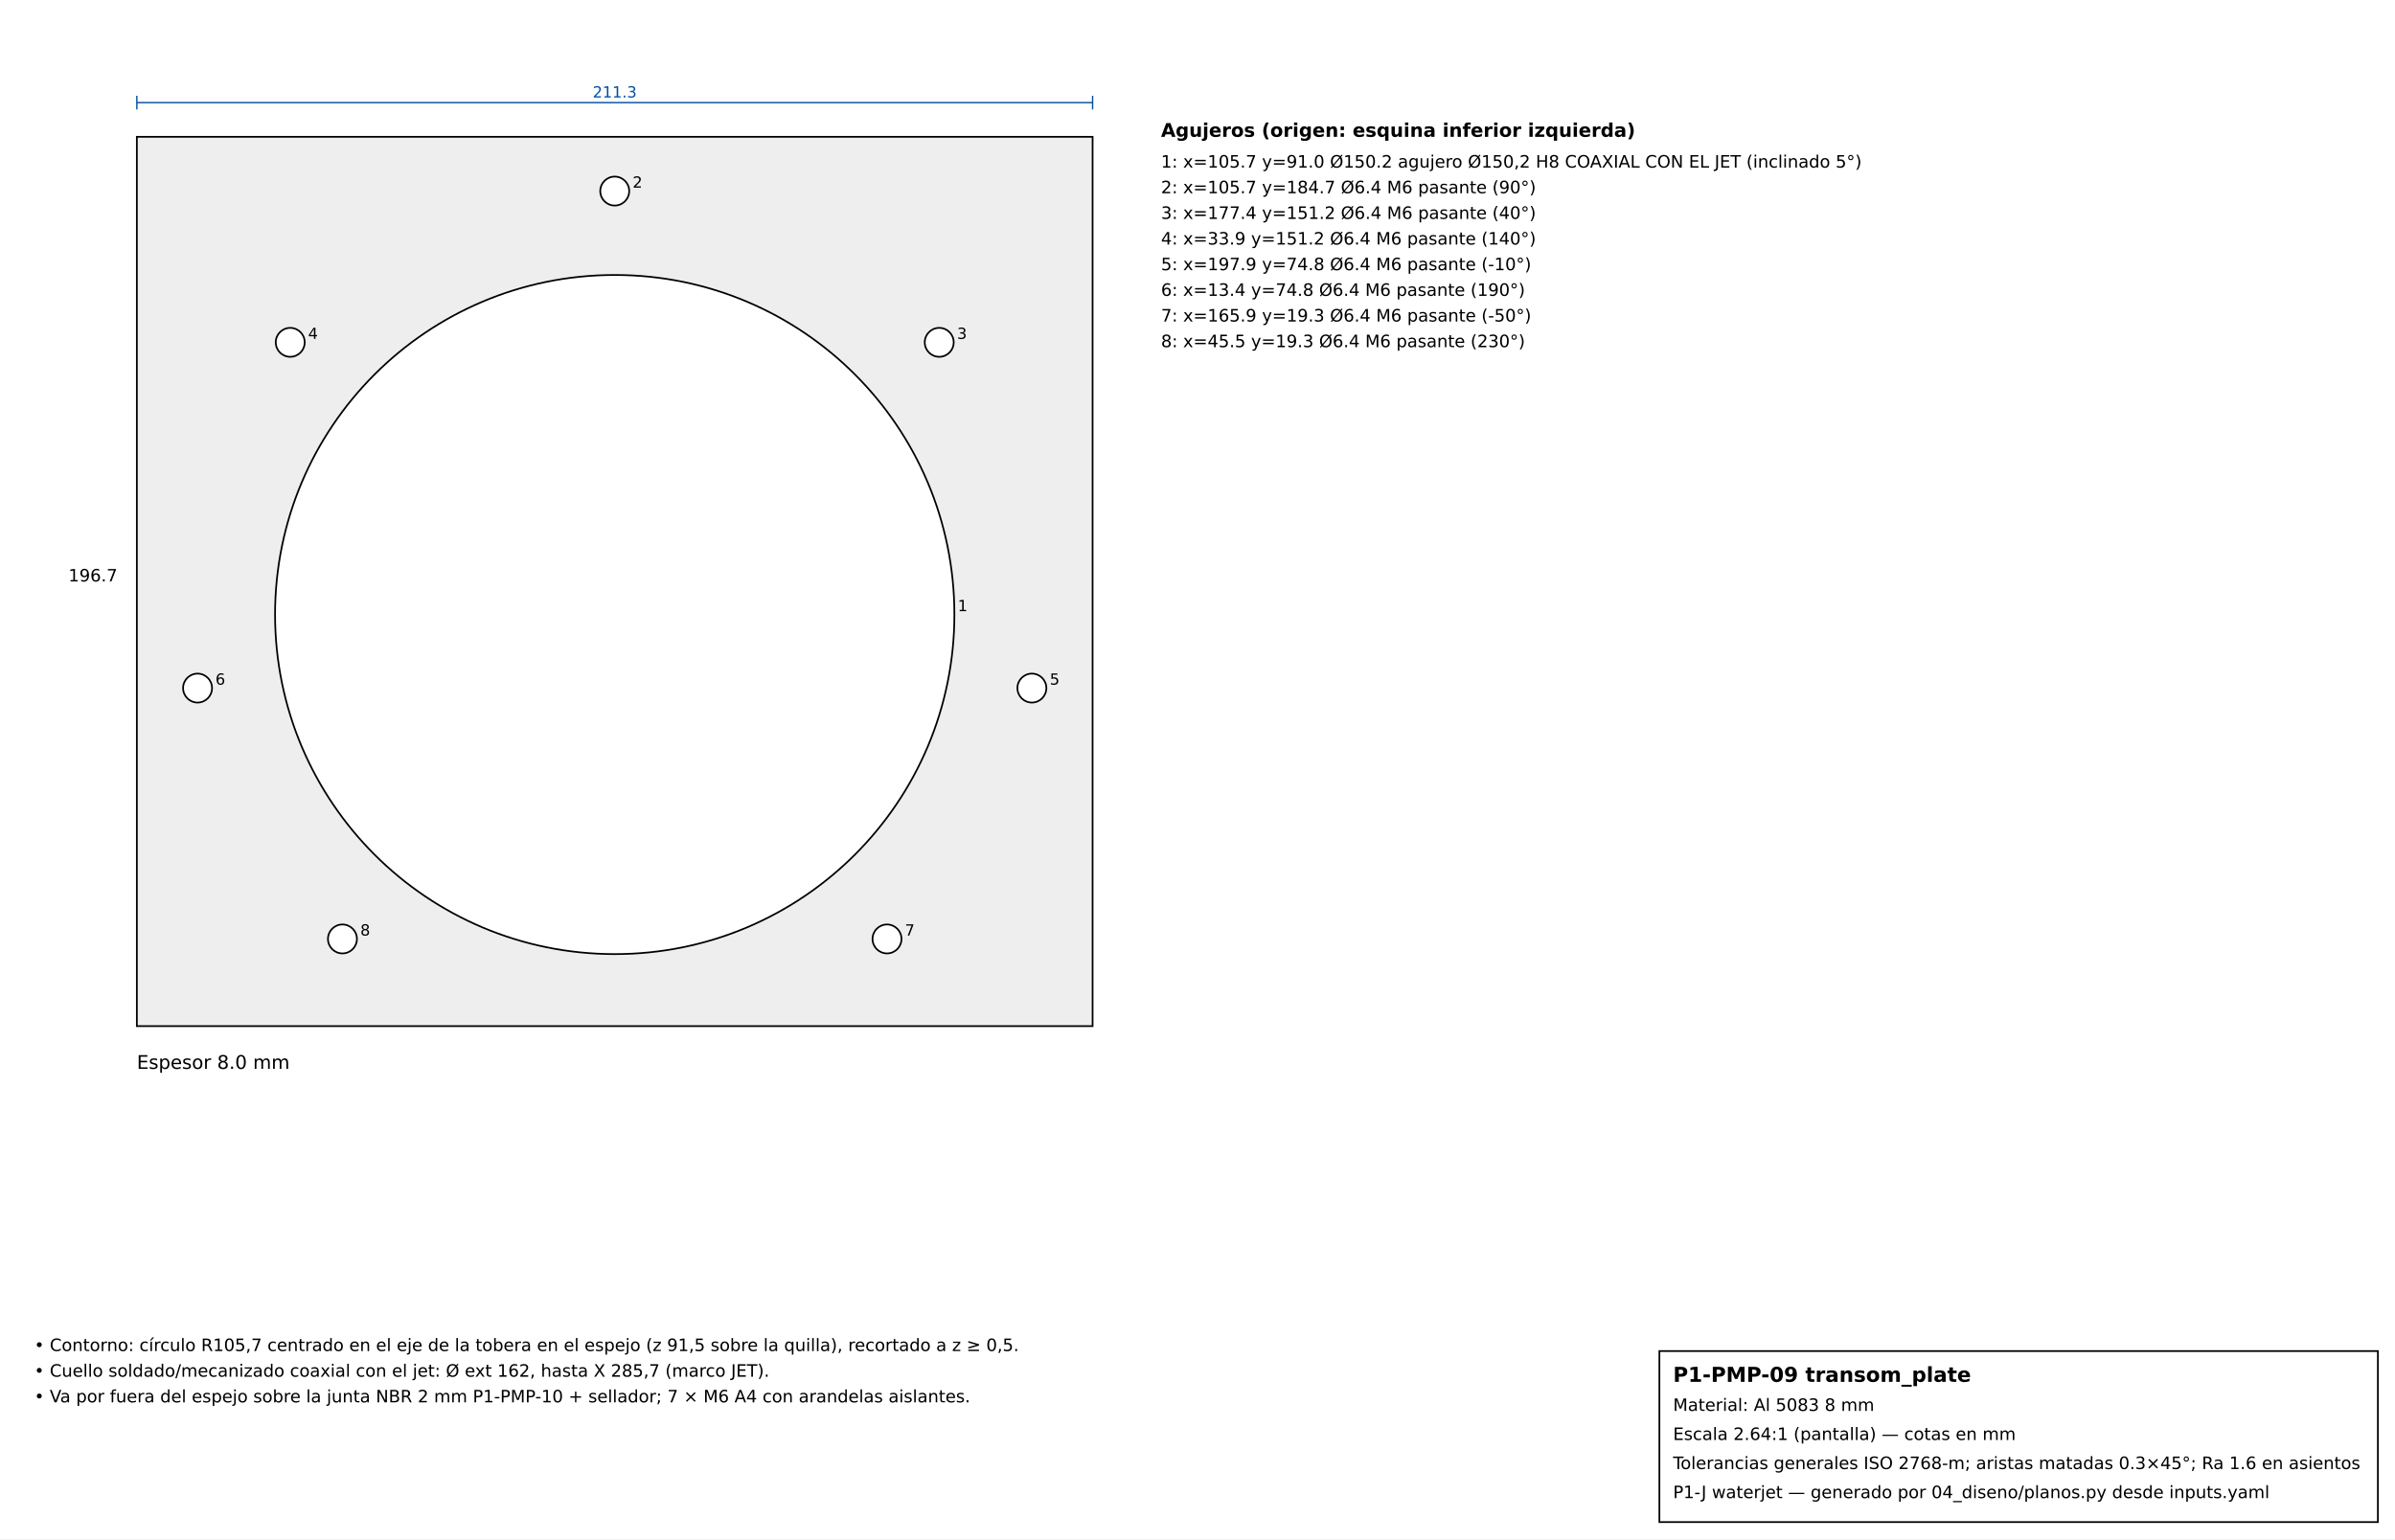
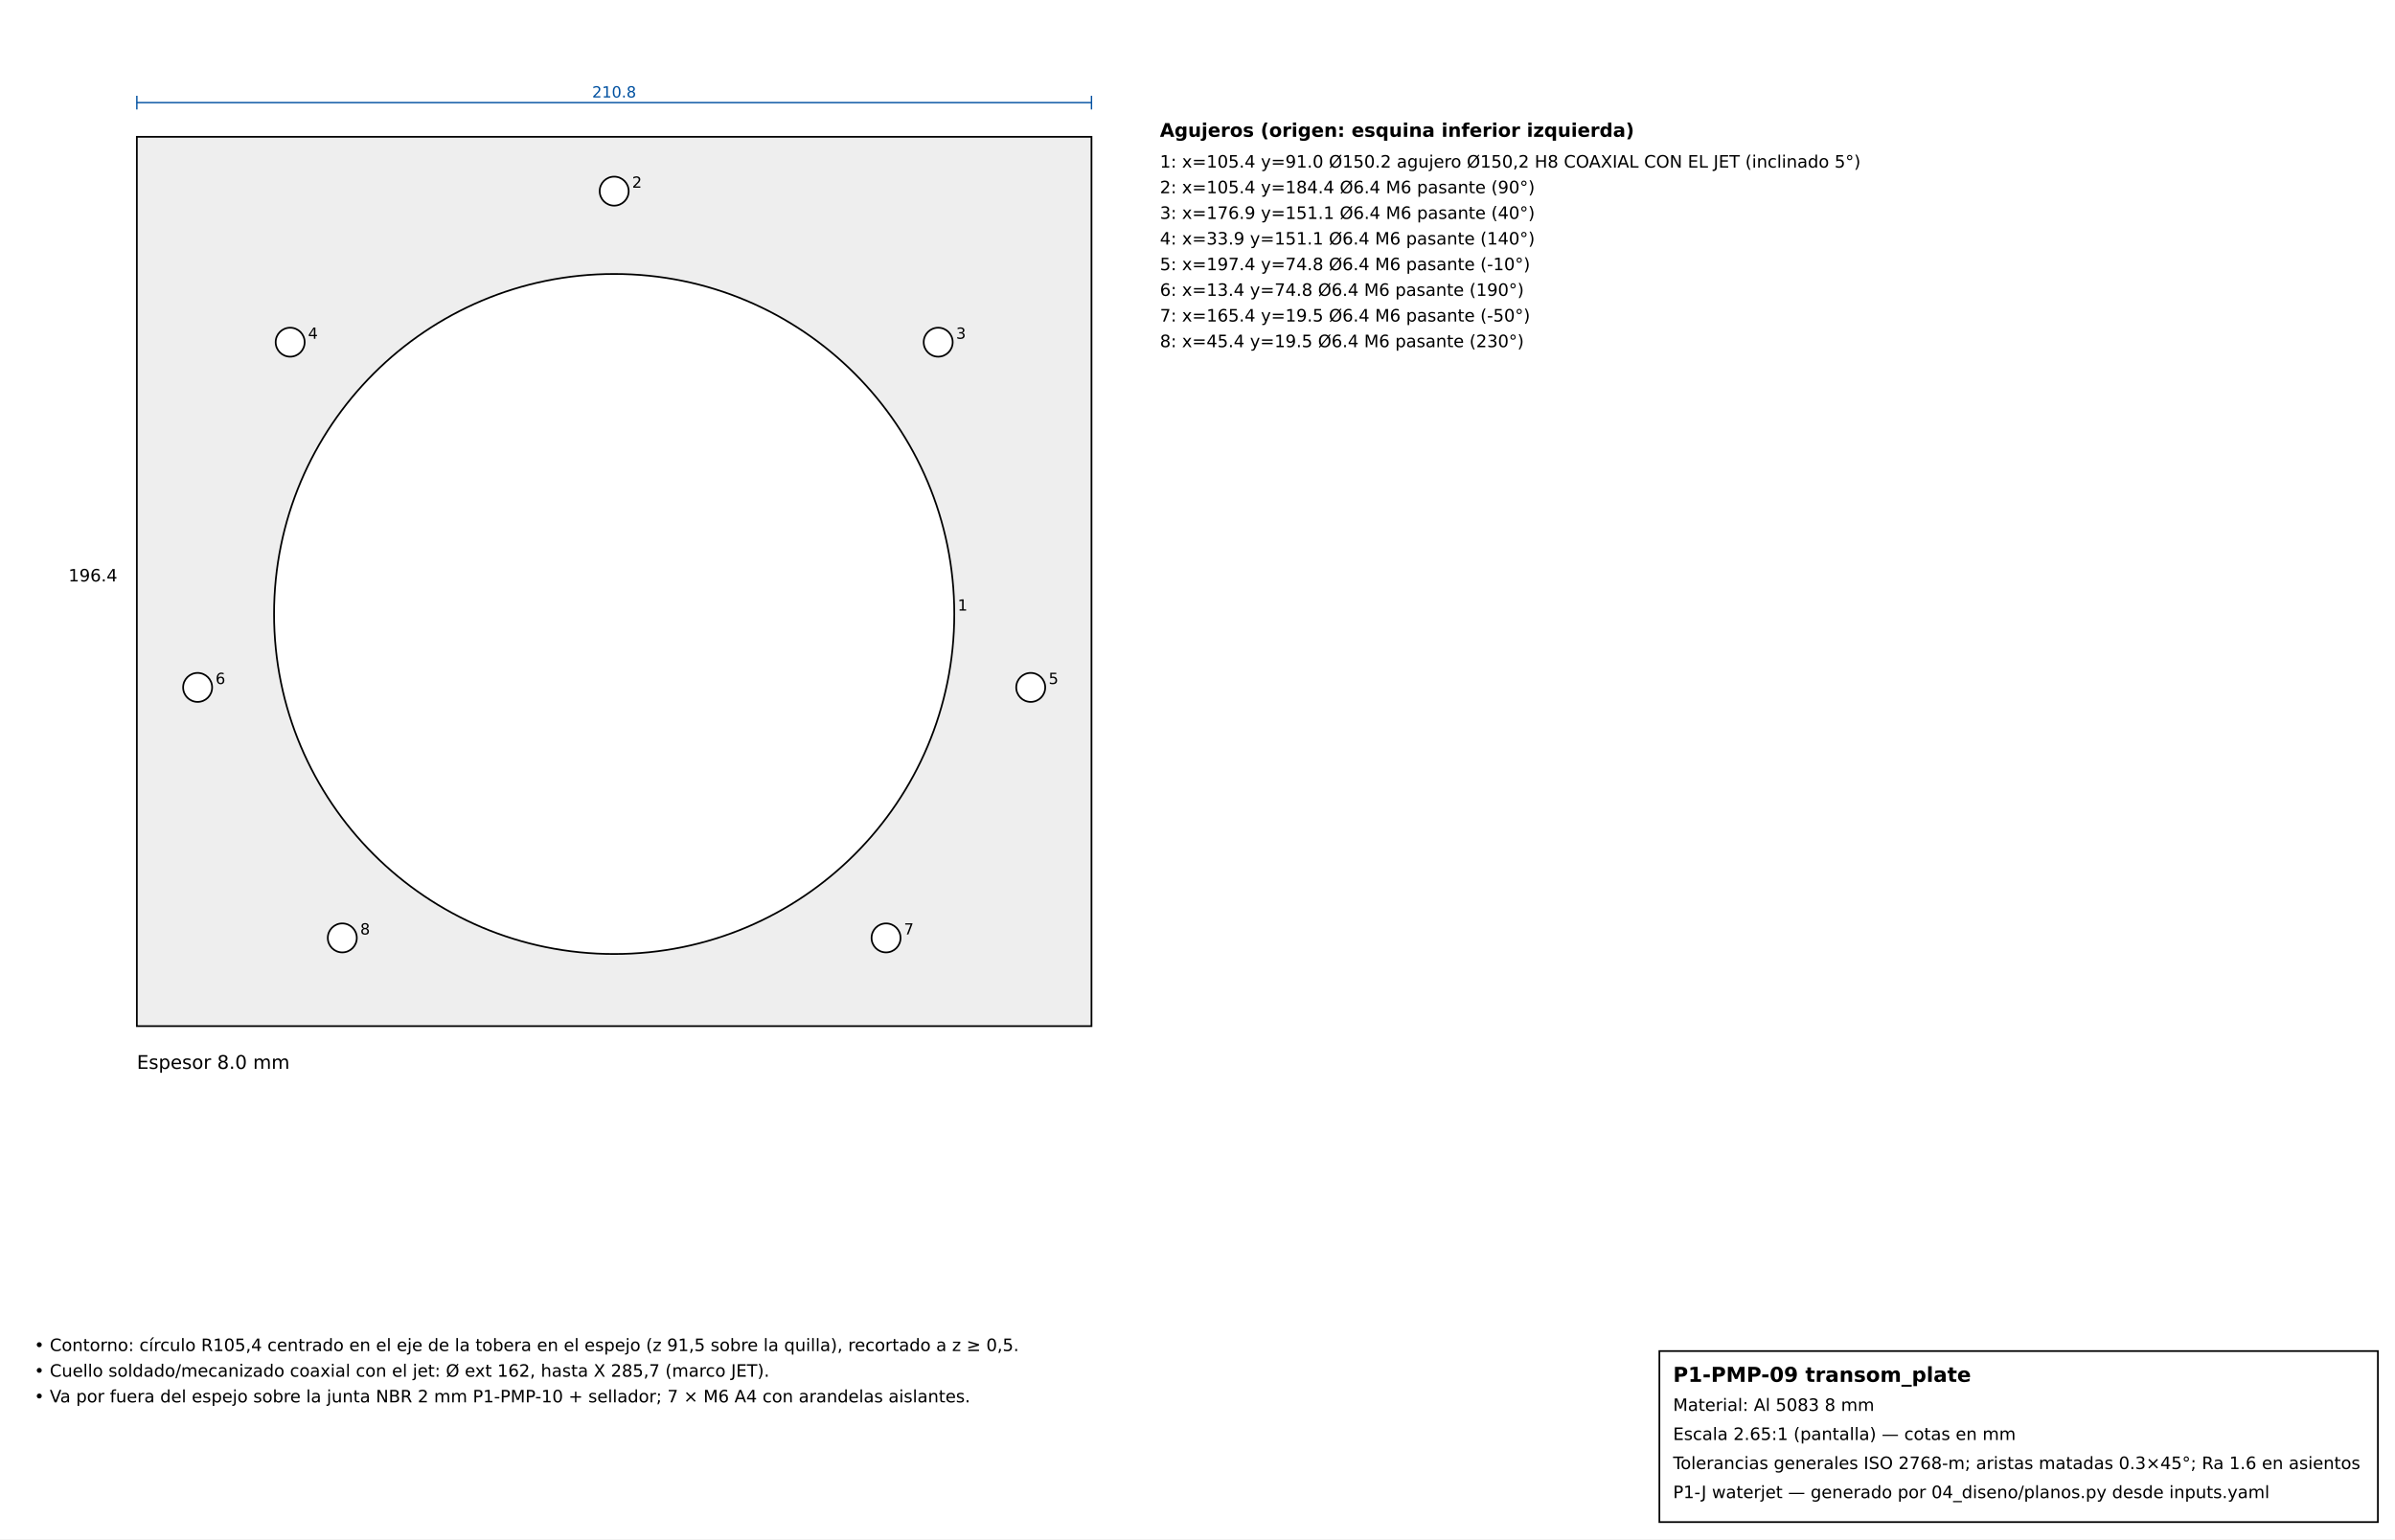
<svg xmlns="http://www.w3.org/2000/svg" baseProfile="full" height="900" version="1.1" width="1400">
  <defs />
  <rect fill="white" height="900" width="1400" x="0" y="0" />
-   <rect fill="#eeeeee" height="520.0" stroke="black" width="558.681" x="80" y="80" />
-   <circle cx="359.341" cy="359.341" fill="white" r="198.547" stroke="black" />
-   <text font-family="DejaVu Sans" font-size="9" x="559.888" y="357.341">1</text>
-   <circle cx="359.341" cy="111.725" fill="white" r="8.46" stroke="black" />
-   <text font-family="DejaVu Sans" font-size="9" x="369.801" y="109.725">2</text>
-   <circle cx="549.025" cy="200.176" fill="white" r="8.46" stroke="black" />
-   <text font-family="DejaVu Sans" font-size="9" x="559.485" y="198.176">3</text>
-   <circle cx="169.656" cy="200.176" fill="white" r="8.46" stroke="black" />
-   <text font-family="DejaVu Sans" font-size="9" x="180.116" y="198.176">4</text>
-   <circle cx="603.194" cy="402.338" fill="white" r="8.46" stroke="black" />
-   <text font-family="DejaVu Sans" font-size="9" x="613.654" y="400.338">5</text>
-   <circle cx="115.487" cy="402.338" fill="white" r="8.46" stroke="black" />
-   <text font-family="DejaVu Sans" font-size="9" x="125.947" y="400.338">6</text>
-   <circle cx="518.505" cy="549.025" fill="white" r="8.46" stroke="black" />
-   <text font-family="DejaVu Sans" font-size="9" x="528.965" y="547.025">7</text>
-   <circle cx="200.176" cy="549.025" fill="white" r="8.46" stroke="black" />
-   <text font-family="DejaVu Sans" font-size="9" x="210.637" y="547.025">8</text>
-   <text font-family="DejaVu Sans" font-size="11" font-weight="bold" x="678.681" y="80">Agujeros (origen: esquina inferior izquierda)</text>
-   <text font-family="DejaVu Sans" font-size="10" x="678.681" y="98">1: x=105.7  y=91.0  Ø150.2  agujero Ø150,2 H8 COAXIAL CON EL JET (inclinado 5°)</text>
-   <text font-family="DejaVu Sans" font-size="10" x="678.681" y="113">2: x=105.7  y=184.7  Ø6.4  M6 pasante (90°)</text>
-   <text font-family="DejaVu Sans" font-size="10" x="678.681" y="128">3: x=177.4  y=151.2  Ø6.4  M6 pasante (40°)</text>
-   <text font-family="DejaVu Sans" font-size="10" x="678.681" y="143">4: x=33.9  y=151.2  Ø6.4  M6 pasante (140°)</text>
-   <text font-family="DejaVu Sans" font-size="10" x="678.681" y="158">5: x=197.9  y=74.8  Ø6.4  M6 pasante (-10°)</text>
-   <text font-family="DejaVu Sans" font-size="10" x="678.681" y="173">6: x=13.4  y=74.8  Ø6.4  M6 pasante (190°)</text>
-   <text font-family="DejaVu Sans" font-size="10" x="678.681" y="188">7: x=165.9  y=19.3  Ø6.4  M6 pasante (-50°)</text>
-   <text font-family="DejaVu Sans" font-size="10" x="678.681" y="203">8: x=45.5  y=19.3  Ø6.4  M6 pasante (230°)</text>
-   <line stroke="#0050a0" stroke-width="0.8" x1="80" x2="638.681" y1="60" y2="60" />
+   <rect fill="#eeeeee" height="520.0" stroke="black" width="558.034" x="80" y="80" />
+   <circle cx="359.017" cy="359.017" fill="white" r="198.814" stroke="black" />
+   <text font-family="DejaVu Sans" font-size="9" x="559.831" y="357.017">1</text>
+   <circle cx="359.017" cy="111.768" fill="white" r="8.471" stroke="black" />
+   <text font-family="DejaVu Sans" font-size="9" x="369.489" y="109.768">2</text>
+   <circle cx="548.421" cy="200.088" fill="white" r="8.471" stroke="black" />
+   <text font-family="DejaVu Sans" font-size="9" x="558.892" y="198.088">3</text>
+   <circle cx="169.613" cy="200.088" fill="white" r="8.471" stroke="black" />
+   <text font-family="DejaVu Sans" font-size="9" x="180.085" y="198.088">4</text>
+   <circle cx="602.51" cy="401.951" fill="white" r="8.471" stroke="black" />
+   <text font-family="DejaVu Sans" font-size="9" x="612.981" y="399.951">5</text>
+   <circle cx="115.524" cy="401.951" fill="white" r="8.471" stroke="black" />
+   <text font-family="DejaVu Sans" font-size="9" x="125.996" y="399.951">6</text>
+   <circle cx="517.946" cy="548.421" fill="white" r="8.471" stroke="black" />
+   <text font-family="DejaVu Sans" font-size="9" x="528.417" y="546.421">7</text>
+   <circle cx="200.088" cy="548.421" fill="white" r="8.471" stroke="black" />
+   <text font-family="DejaVu Sans" font-size="9" x="210.56" y="546.421">8</text>
+   <text font-family="DejaVu Sans" font-size="11" font-weight="bold" x="678.034" y="80">Agujeros (origen: esquina inferior izquierda)</text>
+   <text font-family="DejaVu Sans" font-size="10" x="678.034" y="98">1: x=105.4  y=91.0  Ø150.2  agujero Ø150,2 H8 COAXIAL CON EL JET (inclinado 5°)</text>
+   <text font-family="DejaVu Sans" font-size="10" x="678.034" y="113">2: x=105.4  y=184.4  Ø6.4  M6 pasante (90°)</text>
+   <text font-family="DejaVu Sans" font-size="10" x="678.034" y="128">3: x=176.9  y=151.1  Ø6.4  M6 pasante (40°)</text>
+   <text font-family="DejaVu Sans" font-size="10" x="678.034" y="143">4: x=33.9  y=151.1  Ø6.4  M6 pasante (140°)</text>
+   <text font-family="DejaVu Sans" font-size="10" x="678.034" y="158">5: x=197.4  y=74.8  Ø6.4  M6 pasante (-10°)</text>
+   <text font-family="DejaVu Sans" font-size="10" x="678.034" y="173">6: x=13.4  y=74.8  Ø6.4  M6 pasante (190°)</text>
+   <text font-family="DejaVu Sans" font-size="10" x="678.034" y="188">7: x=165.4  y=19.5  Ø6.4  M6 pasante (-50°)</text>
+   <text font-family="DejaVu Sans" font-size="10" x="678.034" y="203">8: x=45.4  y=19.5  Ø6.4  M6 pasante (230°)</text>
+   <line stroke="#0050a0" stroke-width="0.8" x1="80" x2="638.034" y1="60" y2="60" />
  <line stroke="#0050a0" stroke-width="0.8" x1="80" x2="80" y1="56" y2="64" />
-   <line stroke="#0050a0" stroke-width="0.8" x1="638.681" x2="638.681" y1="56" y2="64" />
-   <text fill="#0050a0" font-family="DejaVu Sans" font-size="9" text-anchor="middle" x="359.341" y="57">211.3</text>
-   <text font-family="DejaVu Sans" font-size="10" x="40" y="340.0">196.7</text>
+   <line stroke="#0050a0" stroke-width="0.8" x1="638.034" x2="638.034" y1="56" y2="64" />
+   <text fill="#0050a0" font-family="DejaVu Sans" font-size="9" text-anchor="middle" x="359.017" y="57">210.8</text>
+   <text font-family="DejaVu Sans" font-size="10" x="40" y="340.0">196.4</text>
  <text font-family="DejaVu Sans" font-size="11" x="80" y="625.0">Espesor 8.0 mm</text>
  <g font-family="DejaVu Sans" font-size="11">
    <rect fill="none" height="100" stroke="black" width="420" x="970" y="790" />
    <text font-size="12" font-weight="bold" x="978" y="808">P1-PMP-09  transom_plate</text>
    <text font-size="10" font-weight="normal" x="978" y="825">Material: Al 5083 8 mm</text>
-     <text font-size="10" font-weight="normal" x="978" y="842">Escala 2.64:1 (pantalla)  —  cotas en mm</text>
+     <text font-size="10" font-weight="normal" x="978" y="842">Escala 2.65:1 (pantalla)  —  cotas en mm</text>
    <text font-size="10" font-weight="normal" x="978" y="859">Tolerancias generales ISO 2768-m; aristas matadas 0.3×45°; Ra 1.6 en asientos</text>
    <text font-size="10" font-weight="normal" x="978" y="876">P1-J waterjet — generado por 04_diseno/planos.py desde inputs.yaml</text>
-     <text font-size="10" x="20" y="790">• Contorno: círculo R105,7 centrado en el eje de la tobera en el espejo (z 91,5 sobre la quilla), recortado a z ≥ 0,5.</text>
+     <text font-size="10" x="20" y="790">• Contorno: círculo R105,4 centrado en el eje de la tobera en el espejo (z 91,5 sobre la quilla), recortado a z ≥ 0,5.</text>
    <text font-size="10" x="20" y="805">• Cuello soldado/mecanizado coaxial con el jet: Ø ext 162, hasta X 285,7 (marco JET).</text>
    <text font-size="10" x="20" y="820">• Va por fuera del espejo sobre la junta NBR 2 mm P1-PMP-10 + sellador; 7 × M6 A4 con arandelas aislantes.</text>
  </g>
</svg>
